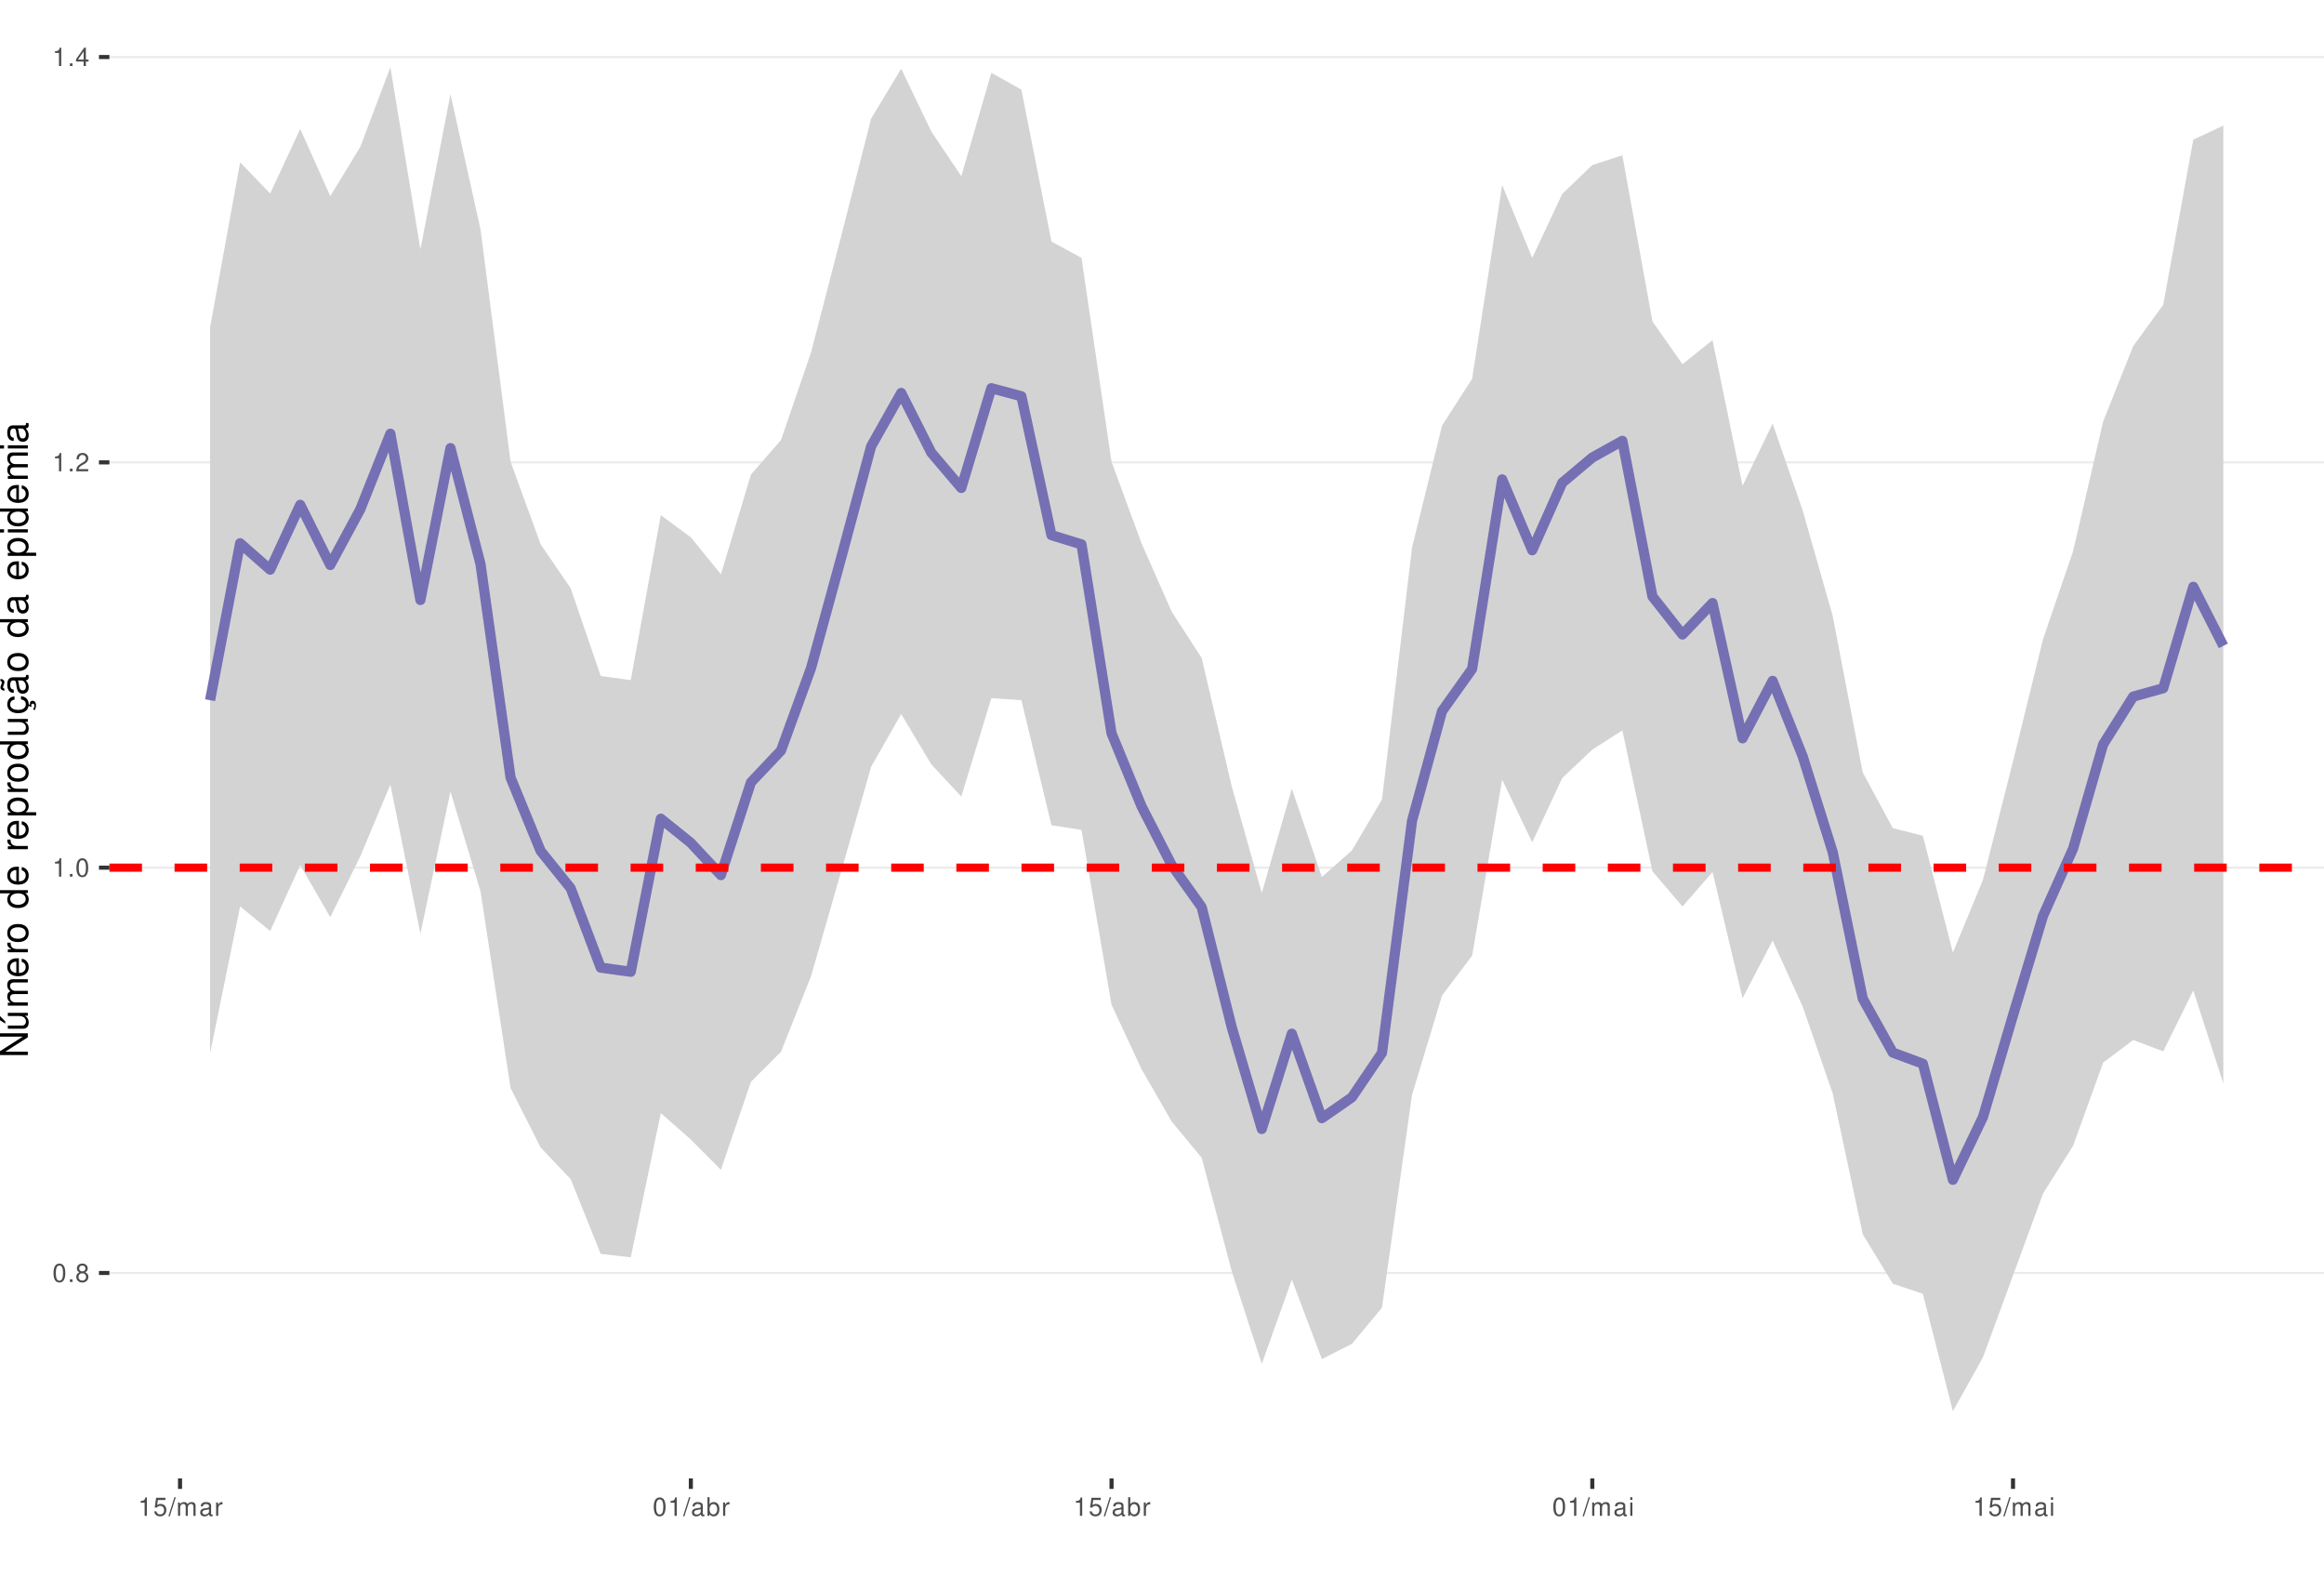
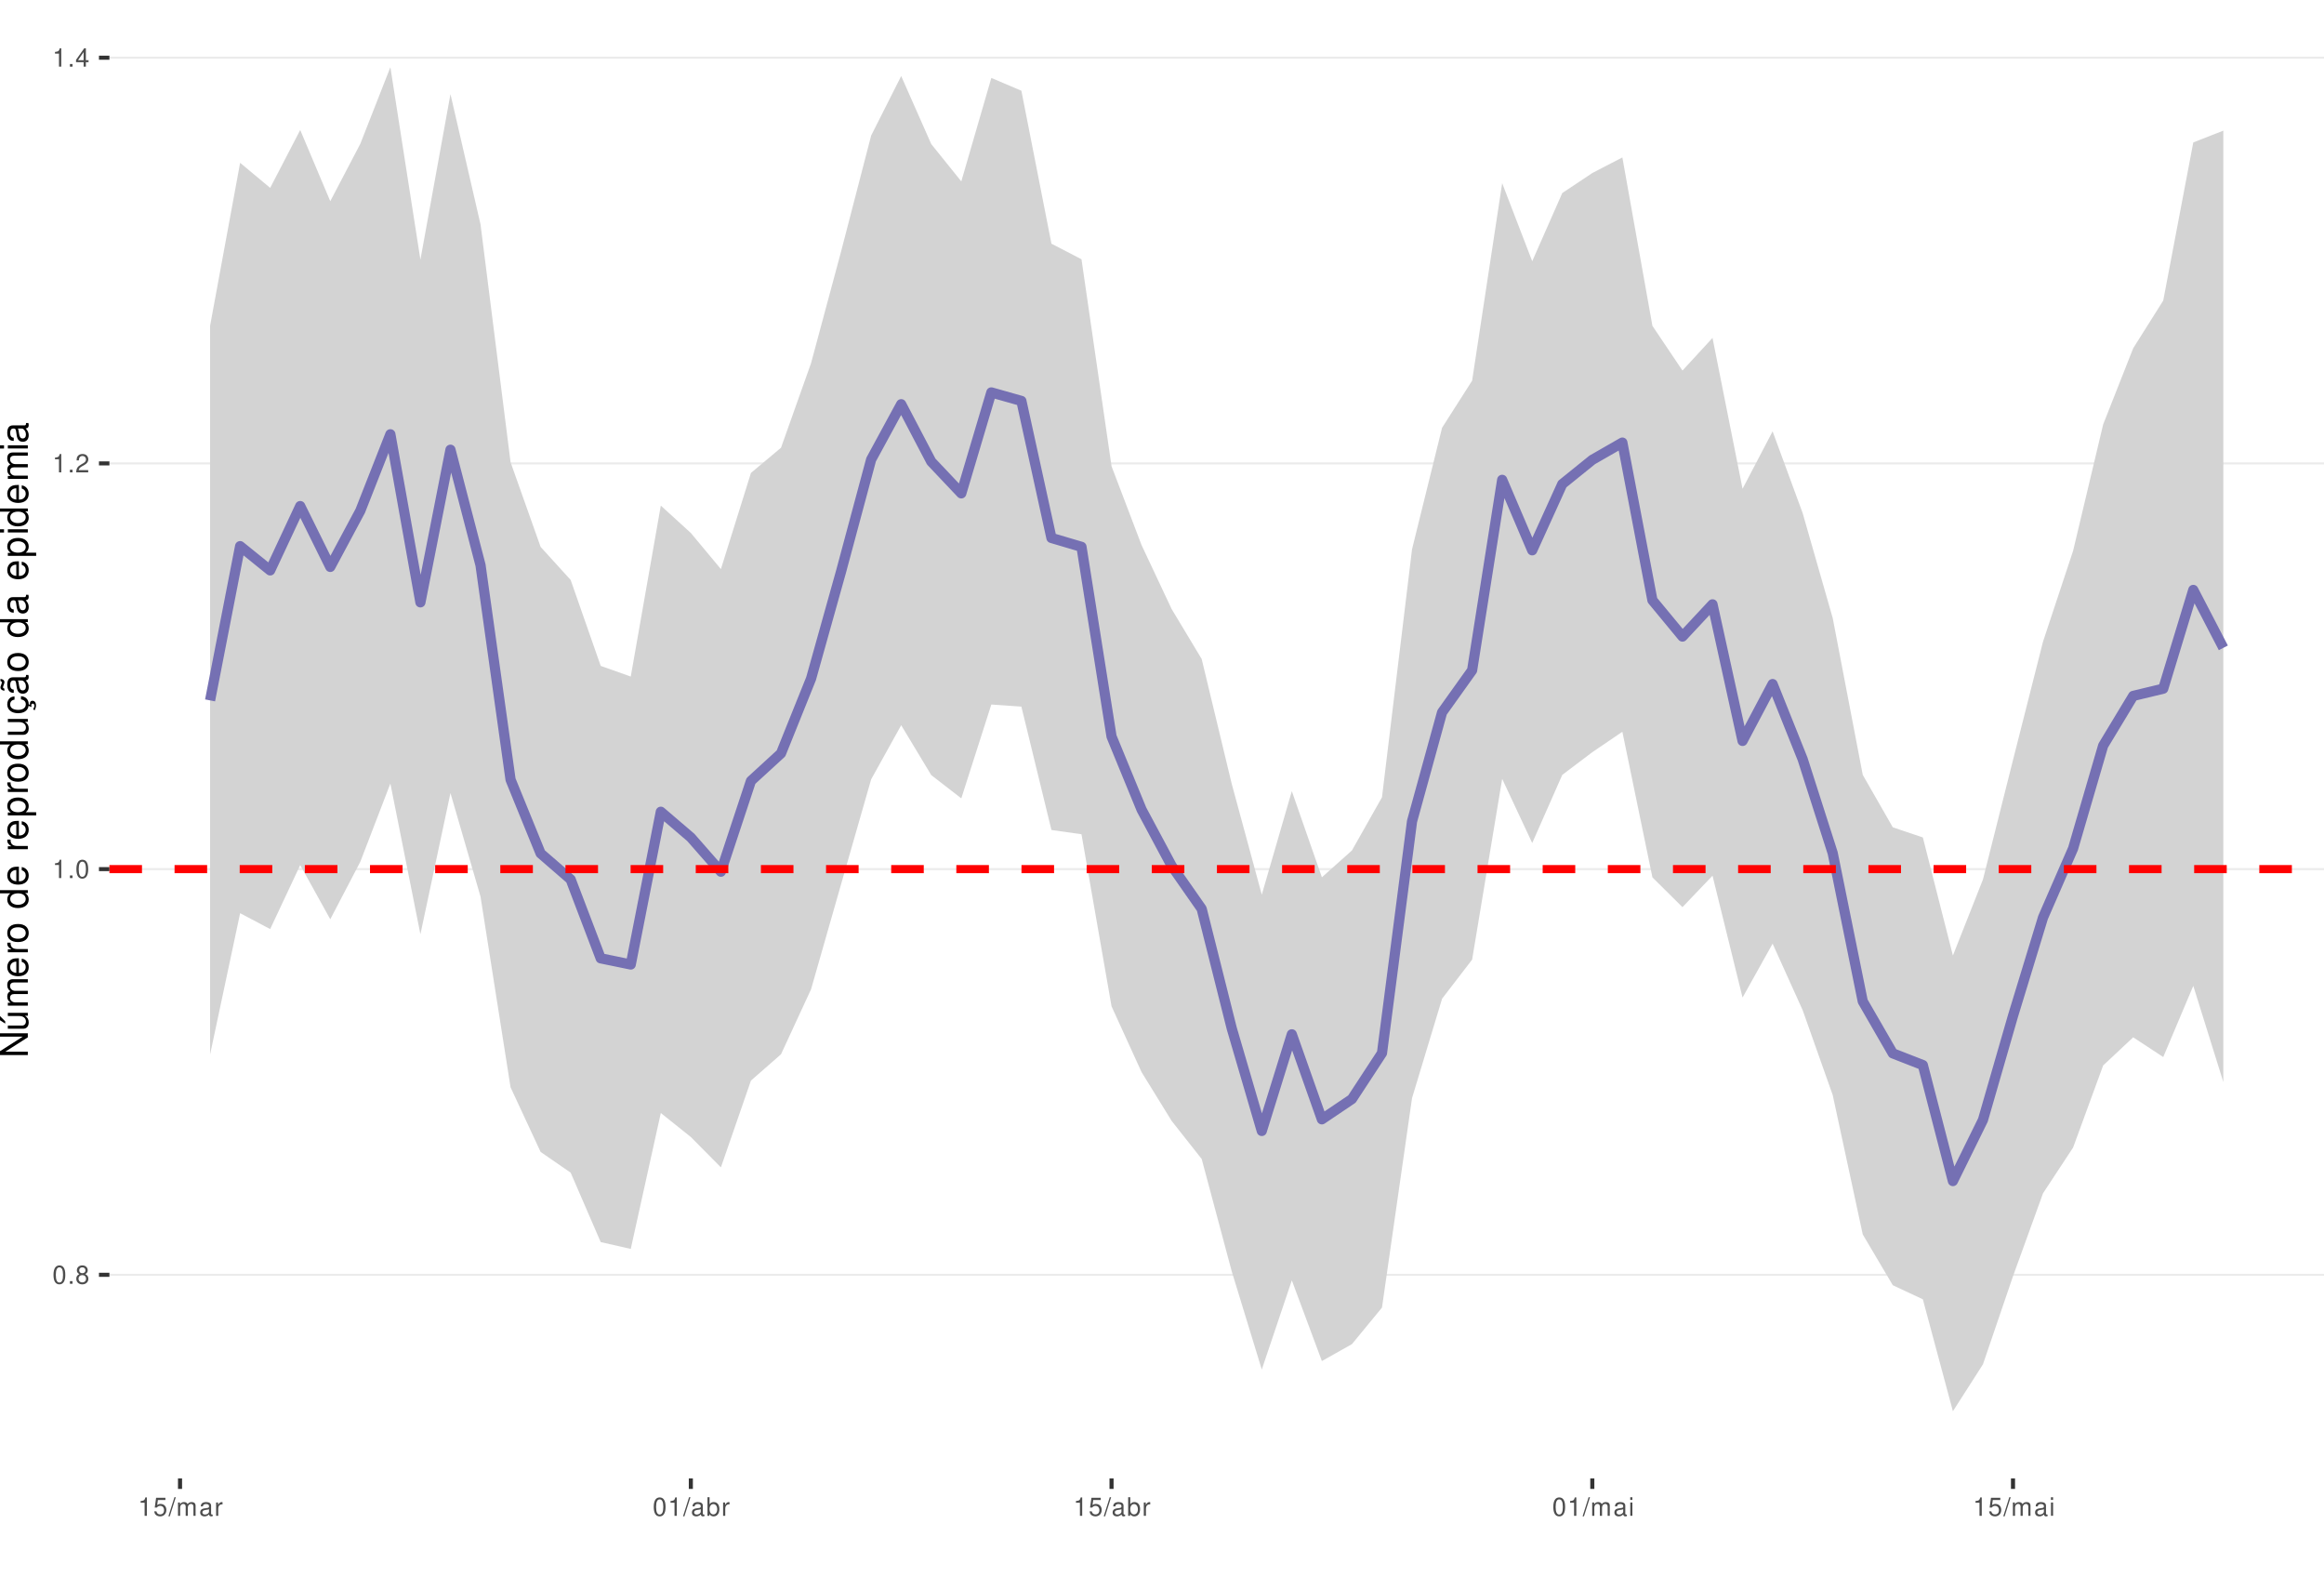
<svg xmlns="http://www.w3.org/2000/svg" xmlns:xlink="http://www.w3.org/1999/xlink" width="609pt" height="413pt" viewBox="0 0 609 413" version="1.1">
  <defs>
    <g>
      <symbol overflow="visible" id="glyph0-0">
        <path style="stroke:none;" d="" />
      </symbol>
      <symbol overflow="visible" id="glyph0-1">
        <path style="stroke:none;" d="M 1.828 -4.812 C 1.391 -4.812 0.984 -4.609 0.75 -4.281 C 0.438 -3.859 0.281 -3.219 0.281 -2.328 C 0.281 -0.703 0.812 0.156 1.828 0.156 C 2.828 0.156 3.375 -0.703 3.375 -2.297 C 3.375 -3.219 3.234 -3.844 2.922 -4.281 C 2.672 -4.625 2.281 -4.812 1.828 -4.812 Z M 1.828 -4.297 C 2.469 -4.297 2.781 -3.641 2.781 -2.344 C 2.781 -0.969 2.469 -0.328 1.812 -0.328 C 1.203 -0.328 0.891 -1 0.891 -2.328 C 0.891 -3.641 1.203 -4.297 1.828 -4.297 Z M 1.828 -4.297 " />
      </symbol>
      <symbol overflow="visible" id="glyph0-2">
        <path style="stroke:none;" d="M 1.266 -0.688 L 0.578 -0.688 L 0.578 0 L 1.266 0 Z M 1.266 -0.688 " />
      </symbol>
      <symbol overflow="visible" id="glyph0-3">
        <path style="stroke:none;" d="M 2.609 -2.531 C 3.094 -2.828 3.25 -3.078 3.25 -3.531 C 3.25 -4.281 2.672 -4.812 1.828 -4.812 C 1 -4.812 0.406 -4.281 0.406 -3.531 C 0.406 -3.078 0.562 -2.844 1.047 -2.531 C 0.516 -2.266 0.25 -1.875 0.25 -1.344 C 0.25 -0.453 0.891 0.156 1.828 0.156 C 2.766 0.156 3.422 -0.453 3.422 -1.344 C 3.422 -1.875 3.141 -2.266 2.609 -2.531 Z M 1.828 -4.297 C 2.328 -4.297 2.656 -4 2.656 -3.516 C 2.656 -3.062 2.328 -2.766 1.828 -2.766 C 1.328 -2.766 1.016 -3.062 1.016 -3.531 C 1.016 -4 1.328 -4.297 1.828 -4.297 Z M 1.828 -2.266 C 2.422 -2.266 2.812 -1.891 2.812 -1.328 C 2.812 -0.75 2.422 -0.359 1.812 -0.359 C 1.25 -0.359 0.844 -0.766 0.844 -1.312 C 0.844 -1.891 1.234 -2.266 1.828 -2.266 Z M 1.828 -2.266 " />
      </symbol>
      <symbol overflow="visible" id="glyph0-4">
        <path style="stroke:none;" d="M 1.719 -3.422 L 1.719 0 L 2.312 0 L 2.312 -4.812 L 1.922 -4.812 C 1.719 -4.078 1.578 -3.969 0.672 -3.859 L 0.672 -3.422 Z M 1.719 -3.422 " />
      </symbol>
      <symbol overflow="visible" id="glyph0-5">
        <path style="stroke:none;" d="M 3.375 -0.578 L 0.891 -0.578 C 0.938 -0.984 1.156 -1.234 1.734 -1.578 L 2.406 -1.953 C 3.062 -2.328 3.406 -2.812 3.406 -3.406 C 3.406 -3.812 3.234 -4.188 2.969 -4.438 C 2.688 -4.688 2.344 -4.812 1.891 -4.812 C 1.297 -4.812 0.844 -4.594 0.578 -4.188 C 0.422 -3.938 0.344 -3.641 0.328 -3.141 L 0.922 -3.141 C 0.938 -3.469 0.984 -3.672 1.062 -3.828 C 1.219 -4.125 1.516 -4.297 1.875 -4.297 C 2.406 -4.297 2.797 -3.906 2.797 -3.391 C 2.797 -3.016 2.578 -2.672 2.156 -2.438 L 1.547 -2.078 C 0.562 -1.516 0.281 -1.062 0.219 0 L 3.375 0 Z M 3.375 -0.578 " />
      </symbol>
      <symbol overflow="visible" id="glyph0-6">
        <path style="stroke:none;" d="M 2.172 -1.172 L 2.172 0 L 2.766 0 L 2.766 -1.172 L 3.469 -1.172 L 3.469 -1.688 L 2.766 -1.688 L 2.766 -4.812 L 2.328 -4.812 L 0.188 -1.781 L 0.188 -1.172 Z M 2.172 -1.688 L 0.703 -1.688 L 2.172 -3.812 Z M 2.172 -1.688 " />
      </symbol>
      <symbol overflow="visible" id="glyph0-7">
        <path style="stroke:none;" d="M 3.172 -4.719 L 0.734 -4.719 L 0.375 -2.156 L 0.922 -2.156 C 1.188 -2.469 1.422 -2.594 1.797 -2.594 C 2.422 -2.594 2.812 -2.156 2.812 -1.453 C 2.812 -0.781 2.422 -0.359 1.781 -0.359 C 1.266 -0.359 0.953 -0.625 0.812 -1.156 L 0.234 -1.156 C 0.312 -0.766 0.375 -0.578 0.516 -0.406 C 0.781 -0.047 1.266 0.156 1.797 0.156 C 2.75 0.156 3.422 -0.547 3.422 -1.531 C 3.422 -2.469 2.797 -3.109 1.891 -3.109 C 1.562 -3.109 1.297 -3.016 1.016 -2.828 L 1.203 -4.141 L 3.172 -4.141 Z M 3.172 -4.719 " />
      </symbol>
      <symbol overflow="visible" id="glyph0-8">
        <path style="stroke:none;" d="M 1.531 -4.859 L -0.047 0.141 L 0.312 0.141 L 1.891 -4.859 Z M 1.531 -4.859 " />
      </symbol>
      <symbol overflow="visible" id="glyph0-9">
        <path style="stroke:none;" d="M 0.469 -3.484 L 0.469 0 L 1.031 0 L 1.031 -2.188 C 1.031 -2.703 1.391 -3.109 1.844 -3.109 C 2.25 -3.109 2.484 -2.844 2.484 -2.406 L 2.484 0 L 3.047 0 L 3.047 -2.188 C 3.047 -2.703 3.422 -3.109 3.875 -3.109 C 4.266 -3.109 4.516 -2.844 4.516 -2.406 L 4.516 0 L 5.078 0 L 5.078 -2.609 C 5.078 -3.234 4.719 -3.594 4.062 -3.594 C 3.594 -3.594 3.312 -3.453 2.984 -3.062 C 2.781 -3.422 2.5 -3.594 2.047 -3.594 C 1.578 -3.594 1.266 -3.422 0.984 -3 L 0.984 -3.484 Z M 0.469 -3.484 " />
      </symbol>
      <symbol overflow="visible" id="glyph0-10">
        <path style="stroke:none;" d="M 3.562 -0.328 C 3.5 -0.312 3.469 -0.312 3.438 -0.312 C 3.25 -0.312 3.141 -0.406 3.141 -0.578 L 3.141 -2.641 C 3.141 -3.25 2.688 -3.594 1.828 -3.594 C 1.312 -3.594 0.906 -3.438 0.672 -3.188 C 0.516 -3 0.453 -2.797 0.438 -2.453 L 0.984 -2.453 C 1.031 -2.875 1.297 -3.078 1.812 -3.078 C 2.312 -3.078 2.594 -2.891 2.594 -2.562 L 2.594 -2.406 C 2.578 -2.172 2.469 -2.078 2.016 -2.031 C 1.219 -1.922 1.109 -1.891 0.891 -1.812 C 0.484 -1.641 0.281 -1.328 0.281 -0.875 C 0.281 -0.25 0.719 0.156 1.422 0.156 C 1.859 0.156 2.219 0 2.609 -0.359 C 2.656 0 2.828 0.156 3.188 0.156 C 3.297 0.156 3.375 0.141 3.562 0.094 Z M 2.594 -1.094 C 2.594 -0.906 2.531 -0.797 2.375 -0.641 C 2.141 -0.438 1.875 -0.328 1.547 -0.328 C 1.109 -0.328 0.859 -0.547 0.859 -0.891 C 0.859 -1.266 1.094 -1.438 1.703 -1.531 C 2.297 -1.609 2.406 -1.641 2.594 -1.719 Z M 2.594 -1.094 " />
      </symbol>
      <symbol overflow="visible" id="glyph0-11">
        <path style="stroke:none;" d="M 0.453 -3.484 L 0.453 0 L 1.016 0 L 1.016 -1.812 C 1.031 -2.656 1.375 -3.016 2.141 -3 L 2.141 -3.562 C 2.047 -3.578 1.984 -3.594 1.922 -3.594 C 1.562 -3.594 1.297 -3.375 0.969 -2.859 L 0.969 -3.484 Z M 0.453 -3.484 " />
      </symbol>
      <symbol overflow="visible" id="glyph0-12">
        <path style="stroke:none;" d="M 0.359 -4.859 L 0.359 0 L 0.859 0 L 0.859 -0.453 C 1.125 -0.047 1.484 0.156 1.969 0.156 C 2.875 0.156 3.484 -0.594 3.484 -1.75 C 3.484 -2.891 2.922 -3.594 1.984 -3.594 C 1.516 -3.594 1.172 -3.406 0.906 -3.016 L 0.906 -4.859 Z M 1.891 -3.062 C 2.5 -3.062 2.906 -2.531 2.906 -1.703 C 2.906 -0.906 2.484 -0.359 1.891 -0.359 C 1.297 -0.359 0.906 -0.906 0.906 -1.719 C 0.906 -2.531 1.297 -3.062 1.891 -3.062 Z M 1.891 -3.062 " />
      </symbol>
      <symbol overflow="visible" id="glyph0-13">
        <path style="stroke:none;" d="M 1 -3.484 L 0.453 -3.484 L 0.453 0 L 1 0 Z M 1 -4.859 L 0.438 -4.859 L 0.438 -4.156 L 1 -4.156 Z M 1 -4.859 " />
      </symbol>
      <symbol overflow="visible" id="glyph1-0">
        <path style="stroke:none;" d="" />
      </symbol>
      <symbol overflow="visible" id="glyph1-1">
        <path style="stroke:none;" d="M -7.297 -6.453 L -7.297 -5.578 L -1.328 -5.578 L -7.297 -1.766 L -7.297 -0.766 L 0 -0.766 L 0 -1.641 L -5.906 -1.641 L 0 -5.406 L 0 -6.453 Z M -7.297 -6.453 " />
      </symbol>
      <symbol overflow="visible" id="glyph1-2">
        <path style="stroke:none;" d="M 0 -4.812 L -5.234 -4.812 L -5.234 -3.984 L -2.266 -3.984 C -1.203 -3.984 -0.5 -3.438 -0.5 -2.562 C -0.5 -1.906 -0.906 -1.484 -1.531 -1.484 L -5.234 -1.484 L -5.234 -0.656 L -1.203 -0.656 C -0.328 -0.656 0.234 -1.297 0.234 -2.312 C 0.234 -3.094 -0.047 -3.578 -0.734 -4.062 L 0 -4.062 Z M -7.406 -2.953 L -5.922 -2 L -5.922 -2.594 L -7.406 -4.094 Z M -7.406 -2.953 " />
      </symbol>
      <symbol overflow="visible" id="glyph1-3">
        <path style="stroke:none;" d="M -5.234 -0.703 L 0 -0.703 L 0 -1.547 L -3.297 -1.547 C -4.047 -1.547 -4.656 -2.094 -4.656 -2.766 C -4.656 -3.391 -4.281 -3.734 -3.609 -3.734 L 0 -3.734 L 0 -4.578 L -3.297 -4.578 C -4.047 -4.578 -4.656 -5.125 -4.656 -5.812 C -4.656 -6.422 -4.266 -6.781 -3.609 -6.781 L 0 -6.781 L 0 -7.625 L -3.938 -7.625 C -4.875 -7.625 -5.391 -7.078 -5.391 -6.094 C -5.391 -5.406 -5.188 -4.984 -4.594 -4.484 C -5.156 -4.188 -5.391 -3.766 -5.391 -3.078 C -5.391 -2.375 -5.125 -1.906 -4.5 -1.469 L -5.234 -1.469 Z M -5.234 -0.703 " />
      </symbol>
      <symbol overflow="visible" id="glyph1-4">
        <path style="stroke:none;" d="M -2.344 -5.125 C -3.141 -5.125 -3.625 -5.062 -4.016 -4.922 C -4.875 -4.578 -5.391 -3.781 -5.391 -2.797 C -5.391 -1.344 -4.281 -0.406 -2.547 -0.406 C -0.812 -0.406 0.234 -1.297 0.234 -2.781 C 0.234 -3.984 -0.453 -4.812 -1.594 -5.016 L -1.594 -4.188 C -0.906 -3.953 -0.547 -3.484 -0.547 -2.812 C -0.547 -2.281 -0.781 -1.828 -1.219 -1.547 C -1.516 -1.344 -1.812 -1.281 -2.344 -1.266 Z M -3.016 -1.297 C -3.984 -1.359 -4.625 -1.953 -4.625 -2.797 C -4.625 -3.641 -3.953 -4.234 -3.016 -4.234 Z M -3.016 -1.297 " />
      </symbol>
      <symbol overflow="visible" id="glyph1-5">
        <path style="stroke:none;" d="M -5.234 -0.688 L 0 -0.688 L 0 -1.531 L -2.719 -1.531 C -3.984 -1.547 -4.547 -2.062 -4.516 -3.203 L -5.359 -3.203 C -5.375 -3.062 -5.391 -2.984 -5.391 -2.891 C -5.391 -2.344 -5.062 -1.938 -4.297 -1.453 L -5.234 -1.453 Z M -5.234 -0.688 " />
      </symbol>
      <symbol overflow="visible" id="glyph1-6">
        <path style="stroke:none;" d="M -5.391 -2.719 C -5.391 -1.234 -4.344 -0.359 -2.578 -0.359 C -0.812 -0.359 0.234 -1.234 0.234 -2.734 C 0.234 -4.203 -0.812 -5.094 -2.547 -5.094 C -4.359 -5.094 -5.391 -4.234 -5.391 -2.719 Z M -4.625 -2.734 C -4.625 -3.672 -3.844 -4.234 -2.547 -4.234 C -1.312 -4.234 -0.547 -3.656 -0.547 -2.734 C -0.547 -1.797 -1.312 -1.234 -2.578 -1.234 C -3.844 -1.234 -4.625 -1.797 -4.625 -2.734 Z M -4.625 -2.734 " />
      </symbol>
      <symbol overflow="visible" id="glyph1-7">
        <path style="stroke:none;" d="" />
      </symbol>
      <symbol overflow="visible" id="glyph1-8">
        <path style="stroke:none;" d="M -7.297 -4.953 L -7.297 -4.125 L -4.578 -4.125 C -5.109 -3.766 -5.391 -3.203 -5.391 -2.516 C -5.391 -1.156 -4.297 -0.266 -2.625 -0.266 C -0.859 -0.266 0.234 -1.125 0.234 -2.547 C 0.234 -3.266 -0.047 -3.766 -0.688 -4.203 L 0 -4.203 L 0 -4.953 Z M -4.609 -2.656 C -4.609 -3.547 -3.812 -4.125 -2.562 -4.125 C -1.344 -4.125 -0.547 -3.547 -0.547 -2.656 C -0.547 -1.734 -1.359 -1.125 -2.578 -1.125 C -3.797 -1.125 -4.609 -1.734 -4.609 -2.656 Z M -4.609 -2.656 " />
      </symbol>
      <symbol overflow="visible" id="glyph1-9">
        <path style="stroke:none;" d="M 2.188 -0.547 L 2.188 -1.375 L -0.547 -1.375 C -0.016 -1.812 0.234 -2.312 0.234 -2.984 C 0.234 -4.344 -0.859 -5.234 -2.531 -5.234 C -4.297 -5.234 -5.391 -4.375 -5.391 -2.984 C -5.391 -2.266 -5.062 -1.703 -4.453 -1.312 L -5.234 -1.312 L -5.234 -0.547 Z M -4.609 -2.844 C -4.609 -3.766 -3.797 -4.359 -2.547 -4.359 C -1.359 -4.359 -0.547 -3.75 -0.547 -2.844 C -0.547 -1.953 -1.344 -1.375 -2.578 -1.375 C -3.812 -1.375 -4.609 -1.953 -4.609 -2.844 Z M -4.609 -2.844 " />
      </symbol>
      <symbol overflow="visible" id="glyph1-10">
        <path style="stroke:none;" d="M 0 -4.812 L -5.234 -4.812 L -5.234 -3.984 L -2.266 -3.984 C -1.203 -3.984 -0.5 -3.438 -0.5 -2.562 C -0.5 -1.906 -0.906 -1.484 -1.531 -1.484 L -5.234 -1.484 L -5.234 -0.656 L -1.203 -0.656 C -0.328 -0.656 0.234 -1.297 0.234 -2.312 C 0.234 -3.094 -0.047 -3.578 -0.734 -4.062 L 0 -4.062 Z M 0 -4.812 " />
      </symbol>
      <symbol overflow="visible" id="glyph1-11">
        <path style="stroke:none;" d="M 0.234 -2.641 C 0.234 -3.875 -0.547 -4.703 -1.797 -4.766 L -1.797 -3.938 C -0.953 -3.797 -0.531 -3.359 -0.531 -2.656 C -0.531 -1.734 -1.281 -1.188 -2.516 -1.188 C -3.844 -1.188 -4.625 -1.719 -4.625 -2.625 C -4.625 -3.328 -4.203 -3.766 -3.484 -3.875 L -3.484 -4.703 C -3.984 -4.672 -4.312 -4.562 -4.609 -4.359 C -5.094 -4 -5.391 -3.375 -5.391 -2.641 C -5.391 -1.219 -4.266 -0.312 -2.531 -0.312 C -1.469 -0.312 -0.625 -0.672 -0.156 -1.312 C 0.047 -1.594 0.125 -1.812 0.203 -2.25 L 0.922 -1.938 L 0.984 -2.062 C 0.938 -2.188 0.906 -2.25 0.906 -2.375 C 0.906 -2.656 1.047 -2.828 1.281 -2.828 C 1.547 -2.828 1.734 -2.594 1.734 -2.297 C 1.734 -2.031 1.672 -1.844 1.438 -1.406 L 1.406 -1.312 L 1.812 -1.094 C 2.078 -1.75 2.141 -1.953 2.141 -2.344 C 2.141 -3.109 1.781 -3.578 1.203 -3.578 C 0.781 -3.578 0.547 -3.297 0.547 -2.797 C 0.547 -2.703 0.547 -2.641 0.562 -2.516 Z M 0.234 -2.641 " />
      </symbol>
      <symbol overflow="visible" id="glyph1-12">
        <path style="stroke:none;" d="M -0.484 -5.344 C -0.469 -5.266 -0.469 -5.219 -0.469 -5.172 C -0.469 -4.875 -0.625 -4.719 -0.875 -4.719 L -3.953 -4.719 C -4.891 -4.719 -5.391 -4.047 -5.391 -2.75 C -5.391 -1.984 -5.172 -1.375 -4.781 -1.016 C -4.516 -0.766 -4.203 -0.672 -3.688 -0.656 L -3.688 -1.484 C -4.328 -1.562 -4.625 -1.938 -4.625 -2.719 C -4.625 -3.484 -4.344 -3.891 -3.844 -3.891 L -3.625 -3.891 C -3.266 -3.875 -3.125 -3.703 -3.047 -3.016 C -2.891 -1.844 -2.844 -1.656 -2.719 -1.344 C -2.453 -0.734 -2 -0.422 -1.312 -0.422 C -0.375 -0.422 0.234 -1.078 0.234 -2.141 C 0.234 -2.797 0 -3.328 -0.547 -3.922 C 0 -3.984 0.234 -4.234 0.234 -4.781 C 0.234 -4.953 0.203 -5.062 0.141 -5.344 Z M -1.656 -3.891 C -1.375 -3.891 -1.203 -3.812 -0.969 -3.562 C -0.656 -3.219 -0.5 -2.812 -0.5 -2.312 C -0.5 -1.672 -0.812 -1.297 -1.344 -1.297 C -1.891 -1.297 -2.172 -1.656 -2.297 -2.547 C -2.422 -3.438 -2.453 -3.609 -2.594 -3.891 Z M -7.172 -3.75 C -6.922 -3.672 -6.812 -3.547 -6.812 -3.375 C -6.812 -3.25 -6.875 -2.984 -6.984 -2.734 C -7.156 -2.312 -7.172 -2.25 -7.172 -2.047 C -7.172 -1.594 -6.797 -1.297 -6.141 -1.188 L -6.141 -1.766 C -6.375 -1.812 -6.5 -1.938 -6.5 -2.094 C -6.5 -2.203 -6.469 -2.344 -6.375 -2.578 C -6.156 -3.156 -6.125 -3.234 -6.125 -3.438 C -6.125 -3.922 -6.484 -4.219 -7.172 -4.312 Z M -7.172 -3.75 " />
      </symbol>
      <symbol overflow="visible" id="glyph1-13">
        <path style="stroke:none;" d="M -0.484 -5.344 C -0.469 -5.266 -0.469 -5.219 -0.469 -5.172 C -0.469 -4.875 -0.625 -4.719 -0.875 -4.719 L -3.953 -4.719 C -4.891 -4.719 -5.391 -4.047 -5.391 -2.75 C -5.391 -1.984 -5.172 -1.375 -4.781 -1.016 C -4.516 -0.766 -4.203 -0.672 -3.688 -0.656 L -3.688 -1.484 C -4.328 -1.562 -4.625 -1.938 -4.625 -2.719 C -4.625 -3.484 -4.344 -3.891 -3.844 -3.891 L -3.625 -3.891 C -3.266 -3.875 -3.125 -3.703 -3.047 -3.016 C -2.891 -1.844 -2.844 -1.656 -2.719 -1.344 C -2.453 -0.734 -2 -0.422 -1.312 -0.422 C -0.375 -0.422 0.234 -1.078 0.234 -2.141 C 0.234 -2.797 0 -3.328 -0.547 -3.922 C 0 -3.984 0.234 -4.234 0.234 -4.781 C 0.234 -4.953 0.203 -5.062 0.141 -5.344 Z M -1.656 -3.891 C -1.375 -3.891 -1.203 -3.812 -0.969 -3.562 C -0.656 -3.219 -0.5 -2.812 -0.5 -2.312 C -0.5 -1.672 -0.812 -1.297 -1.344 -1.297 C -1.891 -1.297 -2.172 -1.656 -2.297 -2.547 C -2.422 -3.438 -2.453 -3.609 -2.594 -3.891 Z M -1.656 -3.891 " />
      </symbol>
      <symbol overflow="visible" id="glyph1-14">
        <path style="stroke:none;" d="M -5.234 -1.5 L -5.234 -0.672 L 0 -0.672 L 0 -1.5 Z M -7.297 -1.5 L -7.297 -0.656 L -6.234 -0.656 L -6.234 -1.5 Z M -7.297 -1.5 " />
      </symbol>
    </g>
    <clipPath id="clip1">
      <path d="M 28.672 0 L 609 0 L 609 387.328 L 28.672 387.328 Z M 28.672 0 " />
    </clipPath>
    <clipPath id="clip2">
-       <path d="M 28.672 333 L 609 333 L 609 334 L 28.672 334 Z M 28.672 333 " />
+       <path d="M 28.672 333 L 609 333 L 609 335 L 28.672 335 Z M 28.672 333 " />
    </clipPath>
    <clipPath id="clip3">
      <path d="M 28.672 227 L 609 227 L 609 228 L 28.672 228 Z M 28.672 227 " />
    </clipPath>
    <clipPath id="clip4">
-       <path d="M 28.672 120 L 609 120 L 609 122 L 28.672 122 Z M 28.672 120 " />
+       <path d="M 28.672 121 L 609 121 L 609 122 L 28.672 122 Z M 28.672 121 " />
    </clipPath>
    <clipPath id="clip5">
      <path d="M 28.672 14 L 609 14 L 609 16 L 28.672 16 Z M 28.672 14 " />
    </clipPath>
    <clipPath id="clip6">
      <path d="M 28.672 226 L 609 226 L 609 229 L 28.672 229 Z M 28.672 226 " />
    </clipPath>
  </defs>
  <g id="surface31">
    <rect x="0" y="0" width="609" height="413" style="fill:rgb(100%,100%,100%);fill-opacity:1;stroke:none;" />
    <rect x="0" y="0" width="609" height="413" style="fill:rgb(100%,100%,100%);fill-opacity:1;stroke:none;" />
    <path style="fill:none;stroke-width:1.067;stroke-linecap:round;stroke-linejoin:round;stroke:rgb(100%,100%,100%);stroke-opacity:1;stroke-miterlimit:10;" d="M 0 413 L 609 413 L 609 0 L 0 0 Z M 0 413 " />
    <g clip-path="url(#clip1)" clip-rule="nonzero">
      <path style=" stroke:none;fill-rule:nonzero;fill:rgb(100%,100%,100%);fill-opacity:1;" d="M 28.672 387.328 L 609 387.328 L 609 0 L 28.672 0 Z M 28.672 387.328 " />
    </g>
    <g clip-path="url(#clip2)" clip-rule="nonzero">
-       <path style="fill:none;stroke-width:0.533;stroke-linecap:butt;stroke-linejoin:round;stroke:rgb(92.157%,92.157%,92.157%);stroke-opacity:1;stroke-miterlimit:10;" d="M 28.672 333.496 L 609 333.496 " />
+       <path style="fill:none;stroke-width:0.533;stroke-linecap:butt;stroke-linejoin:round;stroke:rgb(92.157%,92.157%,92.157%);stroke-opacity:1;stroke-miterlimit:10;" d="M 28.672 333.977 L 609 333.977 " />
    </g>
    <g clip-path="url(#clip3)" clip-rule="nonzero">
-       <path style="fill:none;stroke-width:0.533;stroke-linecap:butt;stroke-linejoin:round;stroke:rgb(92.157%,92.157%,92.157%);stroke-opacity:1;stroke-miterlimit:10;" d="M 28.672 227.312 L 609 227.312 " />
+       <path style="fill:none;stroke-width:0.533;stroke-linecap:butt;stroke-linejoin:round;stroke:rgb(92.157%,92.157%,92.157%);stroke-opacity:1;stroke-miterlimit:10;" d="M 28.672 227.691 L 609 227.691 " />
    </g>
    <g clip-path="url(#clip4)" clip-rule="nonzero">
-       <path style="fill:none;stroke-width:0.533;stroke-linecap:butt;stroke-linejoin:round;stroke:rgb(92.157%,92.157%,92.157%);stroke-opacity:1;stroke-miterlimit:10;" d="M 28.672 121.129 L 609 121.129 " />
+       <path style="fill:none;stroke-width:0.533;stroke-linecap:butt;stroke-linejoin:round;stroke:rgb(92.157%,92.157%,92.157%);stroke-opacity:1;stroke-miterlimit:10;" d="M 28.672 121.402 L 609 121.402 " />
    </g>
    <g clip-path="url(#clip5)" clip-rule="nonzero">
-       <path style="fill:none;stroke-width:0.533;stroke-linecap:butt;stroke-linejoin:round;stroke:rgb(92.157%,92.157%,92.157%);stroke-opacity:1;stroke-miterlimit:10;" d="M 28.672 14.945 L 609 14.945 " />
-     </g>
-     <path style=" stroke:none;fill-rule:nonzero;fill:rgb(82.745%,82.745%,82.745%);fill-opacity:1;" d="M 55.051 85.781 L 62.926 42.539 L 70.797 50.695 L 78.672 33.773 L 86.547 51.395 L 94.422 38.461 L 102.297 17.605 L 110.168 65.309 L 118.043 24.656 L 125.918 60.09 L 133.793 120.961 L 141.668 142.586 L 149.539 154.105 L 157.414 177.102 L 165.289 178.18 L 173.164 134.961 L 181.035 140.773 L 188.91 150.453 L 196.785 124.328 L 204.66 115.285 L 212.535 92.312 L 220.406 61.945 L 228.281 31.074 L 236.156 17.992 L 244.031 34.422 L 251.906 46.156 L 259.777 19.074 L 267.652 23.484 L 275.527 63.273 L 283.402 67.562 L 291.277 120.984 L 299.148 142.355 L 307.023 160.223 L 314.898 172.387 L 322.773 206.012 L 330.648 233.945 L 338.52 206.598 L 346.395 229.762 L 354.27 222.801 L 362.145 209.434 L 370.02 143.457 L 377.891 111.496 L 385.766 99.223 L 393.641 48.496 L 401.516 67.562 L 409.391 50.785 L 417.262 43.238 L 425.137 40.688 L 433.012 84.191 L 440.887 95.418 L 448.762 89.113 L 456.633 127.273 L 464.508 110.98 L 472.383 133.707 L 480.258 161.375 L 488.133 202.379 L 496.004 216.949 L 503.879 218.961 L 511.754 249.566 L 519.629 230.516 L 527.504 199.469 L 535.375 167.449 L 543.25 144.414 L 551.125 110.422 L 559 90.664 L 566.871 79.852 L 574.746 36.59 L 582.621 32.902 L 582.621 283.863 L 574.746 259.488 L 566.871 275.43 L 559 272.465 L 551.125 278.391 L 543.25 300.191 L 535.375 312.684 L 527.504 334.148 L 519.629 355.594 L 511.754 369.723 L 503.879 338.957 L 496.004 336.312 L 488.133 323.355 L 480.258 286.473 L 472.383 263.695 L 464.508 246.398 L 456.633 261.516 L 448.762 228.445 L 440.887 237.496 L 433.012 228.266 L 425.137 191.352 L 417.262 196.383 L 409.391 203.828 L 401.516 220.664 L 393.641 204.254 L 385.766 250.375 L 377.891 260.793 L 370.02 286.816 L 362.145 342.582 L 354.27 352.062 L 346.395 356.051 L 338.52 335.238 L 330.648 357.316 L 322.773 333.039 L 314.898 303.32 L 307.023 293.793 L 299.148 280.125 L 291.277 263.223 L 283.402 217.418 L 275.527 216.195 L 267.652 183.426 L 259.777 182.918 L 251.906 208.684 L 244.031 200.238 L 236.156 187.051 L 228.281 200.891 L 220.406 228.363 L 212.535 255.73 L 204.66 275.535 L 196.785 283.41 L 188.91 306.473 L 181.035 298.543 L 173.164 291.621 L 165.289 329.395 L 157.414 328.496 L 149.539 308.91 L 141.668 300.625 L 133.793 285.047 L 125.918 233.52 L 118.043 207.375 L 110.168 244.594 L 102.297 205.535 L 94.422 224.324 L 86.547 240.297 L 78.672 226.641 L 70.797 243.918 L 62.926 237.457 L 55.051 275.938 Z M 55.051 85.781 " />
-     <path style="fill:none;stroke-width:2.667;stroke-linecap:butt;stroke-linejoin:round;stroke:rgb(45.882%,43.922%,70.196%);stroke-opacity:1;stroke-miterlimit:10;" d="M 55.051 183.441 L 62.926 142.324 L 70.797 149.242 L 78.672 132.25 L 86.547 148.016 L 94.422 133.406 L 102.297 113.625 L 110.168 157.191 L 118.043 117.391 L 125.918 147.801 L 133.793 203.707 L 141.668 222.926 L 149.539 232.703 L 157.414 253.496 L 165.289 254.59 L 173.164 214.48 L 181.035 220.828 L 188.91 229.27 L 196.785 204.969 L 204.66 196.633 L 212.535 175.012 L 220.406 146.219 L 228.281 116.926 L 236.156 102.949 L 244.031 118.566 L 251.906 127.84 L 259.777 101.699 L 267.652 103.809 L 275.527 140.188 L 283.402 142.617 L 291.277 192.117 L 299.148 211.266 L 307.023 226.602 L 314.898 237.66 L 322.773 269.109 L 330.648 295.773 L 338.52 270.801 L 346.395 292.941 L 354.27 287.48 L 362.145 275.84 L 370.02 215.051 L 377.891 186.297 L 385.766 175.246 L 393.641 125.598 L 401.516 144.16 L 409.391 126.473 L 417.262 119.867 L 425.137 115.492 L 433.012 156.25 L 440.887 166.227 L 448.762 157.98 L 456.633 193.426 L 464.508 178.379 L 472.383 198.129 L 480.258 223.238 L 488.133 261.625 L 496.004 275.754 L 503.879 278.672 L 511.754 309.086 L 519.629 292.656 L 527.504 266.004 L 535.375 239.945 L 543.25 222.32 L 551.125 195.02 L 559 182.5 L 566.871 180.301 L 574.746 153.727 L 582.621 169.207 " />
+       <path style="fill:none;stroke-width:0.533;stroke-linecap:butt;stroke-linejoin:round;stroke:rgb(92.157%,92.157%,92.157%);stroke-opacity:1;stroke-miterlimit:10;" d="M 28.672 15.117 L 609 15.117 " />
+     </g>
+     <path style=" stroke:none;fill-rule:nonzero;fill:rgb(82.745%,82.745%,82.745%);fill-opacity:1;" d="M 55.051 85.375 L 62.926 42.656 L 70.797 49.223 L 78.672 34.055 L 86.547 52.715 L 94.422 37.672 L 102.297 17.605 L 110.168 68.039 L 118.043 24.66 L 125.918 58.773 L 133.793 121.086 L 141.668 143.277 L 149.539 151.938 L 157.414 174.449 L 165.289 177.246 L 173.164 132.461 L 181.035 139.633 L 188.91 149.094 L 196.785 123.898 L 204.66 117.301 L 212.535 95.141 L 220.406 65.883 L 228.281 35.52 L 236.156 19.922 L 244.031 37.738 L 251.906 47.527 L 259.777 20.418 L 267.652 23.77 L 275.527 63.84 L 283.402 67.922 L 291.277 122.141 L 299.148 142.816 L 307.023 159.551 L 314.898 172.645 L 322.773 205.355 L 330.648 234.391 L 338.52 207.262 L 346.395 229.836 L 354.27 222.805 L 362.145 208.875 L 370.02 143.902 L 377.891 112.066 L 385.766 99.727 L 393.641 47.992 L 401.516 68.441 L 409.391 50.574 L 417.262 45.328 L 425.137 41.246 L 433.012 85.363 L 440.887 97.078 L 448.762 88.527 L 456.633 128.055 L 464.508 113.008 L 472.383 134.422 L 480.258 161.91 L 488.133 203.004 L 496.004 216.742 L 503.879 219.395 L 511.754 250.332 L 519.629 230.414 L 527.504 199.105 L 535.375 168.078 L 543.25 144.316 L 551.125 111.203 L 559 91.23 L 566.871 78.75 L 574.746 37.312 L 582.621 34.227 L 582.621 283.477 L 574.746 258.273 L 566.871 276.926 L 559 271.758 L 551.125 279.133 L 543.25 300.641 L 535.375 312.609 L 527.504 334.34 L 519.629 357.43 L 511.754 369.723 L 503.879 340.395 L 496.004 336.703 L 488.133 323.402 L 480.258 286.883 L 472.383 264.645 L 464.508 247.219 L 456.633 261.348 L 448.762 229.418 L 440.887 237.656 L 433.012 229.852 L 425.137 191.707 L 417.262 197.059 L 409.391 203.004 L 401.516 220.859 L 393.641 204.043 L 385.766 251.402 L 377.891 261.648 L 370.02 287.691 L 362.145 342.57 L 354.27 352.141 L 346.395 356.566 L 338.52 335.426 L 330.648 358.797 L 322.773 333.07 L 314.898 303.625 L 307.023 293.648 L 299.148 280.879 L 291.277 263.633 L 283.402 218.555 L 275.527 217.441 L 267.652 185.129 L 259.777 184.57 L 251.906 209.156 L 244.031 203.059 L 236.156 189.992 L 228.281 204.176 L 220.406 231.652 L 212.535 259.172 L 204.66 276.203 L 196.785 283.094 L 188.91 305.828 L 181.035 297.879 L 173.164 291.586 L 165.289 327.195 L 157.414 325.406 L 149.539 307.215 L 141.668 301.785 L 133.793 284.863 L 125.918 234.895 L 118.043 207.762 L 110.168 244.754 L 102.297 205.27 L 94.422 225.762 L 86.547 240.832 L 78.672 226.629 L 70.797 243.402 L 62.926 239.238 L 55.051 276.273 Z M 55.051 85.375 " />
+     <path style="fill:none;stroke-width:2.667;stroke-linecap:butt;stroke-linejoin:round;stroke:rgb(45.882%,43.922%,70.196%);stroke-opacity:1;stroke-miterlimit:10;" d="M 55.051 183.488 L 62.926 143.078 L 70.797 149.434 L 78.672 132.582 L 86.547 148.52 L 94.422 133.805 L 102.297 113.773 L 110.168 157.805 L 118.043 117.82 L 125.918 148.059 L 133.793 204.254 L 141.668 223.574 L 149.539 230.391 L 157.414 251.066 L 165.289 252.684 L 173.164 212.664 L 181.035 219.398 L 188.91 228.375 L 196.785 204.594 L 204.66 197.375 L 212.535 177.797 L 220.406 149.703 L 228.281 120.391 L 236.156 105.898 L 244.031 120.93 L 251.906 129.254 L 259.777 102.805 L 267.652 105.035 L 275.527 140.934 L 283.402 143.262 L 291.277 192.945 L 299.148 212.102 L 307.023 226.824 L 314.898 238.098 L 322.773 269.406 L 330.648 296.293 L 338.52 270.969 L 346.395 293.242 L 354.27 287.93 L 362.145 275.898 L 370.02 215.184 L 377.891 186.629 L 385.766 175.605 L 393.641 125.707 L 401.516 144.172 L 409.391 126.824 L 417.262 120.469 L 425.137 115.949 L 433.012 157.246 L 440.887 166.77 L 448.762 158.328 L 456.633 194.109 L 464.508 179.211 L 472.383 198.891 L 480.258 223.504 L 488.133 262.328 L 496.004 275.961 L 503.879 279.031 L 511.754 309.418 L 519.629 293.41 L 527.504 266.137 L 535.375 240.363 L 543.25 222.289 L 551.125 195.348 L 559 182.316 L 566.871 180.422 L 574.746 154.547 L 582.621 169.723 " />
    <g clip-path="url(#clip6)" clip-rule="nonzero">
-       <path style="fill:none;stroke-width:2.134;stroke-linecap:butt;stroke-linejoin:round;stroke:rgb(100%,0%,0%);stroke-opacity:1;stroke-dasharray:8.536,8.536;stroke-miterlimit:10;" d="M 28.672 227.312 L 609 227.312 " />
-     </g>
-     <g style="fill:rgb(30.196%,30.196%,30.196%);fill-opacity:1;">
-       <use xlink:href="#glyph0-1" x="13.738" y="335.844" />
-       <use xlink:href="#glyph0-2" x="17.738" y="335.844" />
-       <use xlink:href="#glyph0-3" x="19.738" y="335.844" />
-     </g>
-     <g style="fill:rgb(30.196%,30.196%,30.196%);fill-opacity:1;">
-       <use xlink:href="#glyph0-4" x="13.738" y="229.66" />
-       <use xlink:href="#glyph0-2" x="17.738" y="229.66" />
-       <use xlink:href="#glyph0-1" x="19.738" y="229.66" />
-     </g>
-     <g style="fill:rgb(30.196%,30.196%,30.196%);fill-opacity:1;">
-       <use xlink:href="#glyph0-4" x="13.738" y="123.477" />
-       <use xlink:href="#glyph0-2" x="17.738" y="123.477" />
-       <use xlink:href="#glyph0-5" x="19.738" y="123.477" />
-     </g>
-     <g style="fill:rgb(30.196%,30.196%,30.196%);fill-opacity:1;">
-       <use xlink:href="#glyph0-4" x="13.738" y="17.293" />
-       <use xlink:href="#glyph0-2" x="17.738" y="17.293" />
-       <use xlink:href="#glyph0-6" x="19.738" y="17.293" />
-     </g>
-     <path style="fill:none;stroke-width:1.067;stroke-linecap:butt;stroke-linejoin:round;stroke:rgb(20%,20%,20%);stroke-opacity:1;stroke-miterlimit:10;" d="M 25.93 333.496 L 28.672 333.496 " />
-     <path style="fill:none;stroke-width:1.067;stroke-linecap:butt;stroke-linejoin:round;stroke:rgb(20%,20%,20%);stroke-opacity:1;stroke-miterlimit:10;" d="M 25.93 227.312 L 28.672 227.312 " />
-     <path style="fill:none;stroke-width:1.067;stroke-linecap:butt;stroke-linejoin:round;stroke:rgb(20%,20%,20%);stroke-opacity:1;stroke-miterlimit:10;" d="M 25.93 121.129 L 28.672 121.129 " />
-     <path style="fill:none;stroke-width:1.067;stroke-linecap:butt;stroke-linejoin:round;stroke:rgb(20%,20%,20%);stroke-opacity:1;stroke-miterlimit:10;" d="M 25.93 14.945 L 28.672 14.945 " />
+       <path style="fill:none;stroke-width:2.134;stroke-linecap:butt;stroke-linejoin:round;stroke:rgb(100%,0%,0%);stroke-opacity:1;stroke-dasharray:8.536,8.536;stroke-miterlimit:10;" d="M 28.672 227.691 L 609 227.691 " />
+     </g>
+     <g style="fill:rgb(30.196%,30.196%,30.196%);fill-opacity:1;">
+       <use xlink:href="#glyph0-1" x="13.738" y="336.324" />
+       <use xlink:href="#glyph0-2" x="17.738" y="336.324" />
+       <use xlink:href="#glyph0-3" x="19.738" y="336.324" />
+     </g>
+     <g style="fill:rgb(30.196%,30.196%,30.196%);fill-opacity:1;">
+       <use xlink:href="#glyph0-4" x="13.738" y="230.039" />
+       <use xlink:href="#glyph0-2" x="17.738" y="230.039" />
+       <use xlink:href="#glyph0-1" x="19.738" y="230.039" />
+     </g>
+     <g style="fill:rgb(30.196%,30.196%,30.196%);fill-opacity:1;">
+       <use xlink:href="#glyph0-4" x="13.738" y="123.75" />
+       <use xlink:href="#glyph0-2" x="17.738" y="123.75" />
+       <use xlink:href="#glyph0-5" x="19.738" y="123.75" />
+     </g>
+     <g style="fill:rgb(30.196%,30.196%,30.196%);fill-opacity:1;">
+       <use xlink:href="#glyph0-4" x="13.738" y="17.465" />
+       <use xlink:href="#glyph0-2" x="17.738" y="17.465" />
+       <use xlink:href="#glyph0-6" x="19.738" y="17.465" />
+     </g>
+     <path style="fill:none;stroke-width:1.067;stroke-linecap:butt;stroke-linejoin:round;stroke:rgb(20%,20%,20%);stroke-opacity:1;stroke-miterlimit:10;" d="M 25.93 333.977 L 28.672 333.977 " />
+     <path style="fill:none;stroke-width:1.067;stroke-linecap:butt;stroke-linejoin:round;stroke:rgb(20%,20%,20%);stroke-opacity:1;stroke-miterlimit:10;" d="M 25.93 227.691 L 28.672 227.691 " />
+     <path style="fill:none;stroke-width:1.067;stroke-linecap:butt;stroke-linejoin:round;stroke:rgb(20%,20%,20%);stroke-opacity:1;stroke-miterlimit:10;" d="M 25.93 121.402 L 28.672 121.402 " />
+     <path style="fill:none;stroke-width:1.067;stroke-linecap:butt;stroke-linejoin:round;stroke:rgb(20%,20%,20%);stroke-opacity:1;stroke-miterlimit:10;" d="M 25.93 15.117 L 28.672 15.117 " />
    <path style="fill:none;stroke-width:1.067;stroke-linecap:butt;stroke-linejoin:round;stroke:rgb(20%,20%,20%);stroke-opacity:1;stroke-miterlimit:10;" d="M 47.176 390.07 L 47.176 387.328 " />
    <path style="fill:none;stroke-width:1.067;stroke-linecap:butt;stroke-linejoin:round;stroke:rgb(20%,20%,20%);stroke-opacity:1;stroke-miterlimit:10;" d="M 181.035 390.07 L 181.035 387.328 " />
    <path style="fill:none;stroke-width:1.067;stroke-linecap:butt;stroke-linejoin:round;stroke:rgb(20%,20%,20%);stroke-opacity:1;stroke-miterlimit:10;" d="M 291.277 390.07 L 291.277 387.328 " />
    <path style="fill:none;stroke-width:1.067;stroke-linecap:butt;stroke-linejoin:round;stroke:rgb(20%,20%,20%);stroke-opacity:1;stroke-miterlimit:10;" d="M 417.262 390.07 L 417.262 387.328 " />
    <path style="fill:none;stroke-width:1.067;stroke-linecap:butt;stroke-linejoin:round;stroke:rgb(20%,20%,20%);stroke-opacity:1;stroke-miterlimit:10;" d="M 527.504 390.07 L 527.504 387.328 " />
    <g style="fill:rgb(30.196%,30.196%,30.196%);fill-opacity:1;">
      <use xlink:href="#glyph0-4" x="36.176" y="397.109" />
      <use xlink:href="#glyph0-7" x="40.176" y="397.109" />
      <use xlink:href="#glyph0-8" x="44.176" y="397.109" />
      <use xlink:href="#glyph0-9" x="46.176" y="397.109" />
      <use xlink:href="#glyph0-10" x="52.176" y="397.109" />
      <use xlink:href="#glyph0-11" x="56.176" y="397.109" />
    </g>
    <g style="fill:rgb(30.196%,30.196%,30.196%);fill-opacity:1;">
      <use xlink:href="#glyph0-1" x="171.035" y="397.109" />
      <use xlink:href="#glyph0-4" x="175.035" y="397.109" />
      <use xlink:href="#glyph0-8" x="179.035" y="397.109" />
      <use xlink:href="#glyph0-10" x="181.035" y="397.109" />
      <use xlink:href="#glyph0-12" x="185.035" y="397.109" />
      <use xlink:href="#glyph0-11" x="189.035" y="397.109" />
    </g>
    <g style="fill:rgb(30.196%,30.196%,30.196%);fill-opacity:1;">
      <use xlink:href="#glyph0-4" x="281.277" y="397.109" />
      <use xlink:href="#glyph0-7" x="285.277" y="397.109" />
      <use xlink:href="#glyph0-8" x="289.277" y="397.109" />
      <use xlink:href="#glyph0-10" x="291.277" y="397.109" />
      <use xlink:href="#glyph0-12" x="295.277" y="397.109" />
      <use xlink:href="#glyph0-11" x="299.277" y="397.109" />
    </g>
    <g style="fill:rgb(30.196%,30.196%,30.196%);fill-opacity:1;">
      <use xlink:href="#glyph0-1" x="406.762" y="397.109" />
      <use xlink:href="#glyph0-4" x="410.762" y="397.109" />
      <use xlink:href="#glyph0-8" x="414.762" y="397.109" />
      <use xlink:href="#glyph0-9" x="416.762" y="397.109" />
      <use xlink:href="#glyph0-10" x="422.762" y="397.109" />
      <use xlink:href="#glyph0-13" x="426.762" y="397.109" />
    </g>
    <g style="fill:rgb(30.196%,30.196%,30.196%);fill-opacity:1;">
      <use xlink:href="#glyph0-4" x="517.004" y="397.109" />
      <use xlink:href="#glyph0-7" x="521.004" y="397.109" />
      <use xlink:href="#glyph0-8" x="525.004" y="397.109" />
      <use xlink:href="#glyph0-9" x="527.004" y="397.109" />
      <use xlink:href="#glyph0-10" x="533.004" y="397.109" />
      <use xlink:href="#glyph0-13" x="537.004" y="397.109" />
    </g>
    <g style="fill:rgb(0%,0%,0%);fill-opacity:1;">
      <use xlink:href="#glyph1-1" x="7.29" y="277.164" />
      <use xlink:href="#glyph1-2" x="7.29" y="270.164" />
      <use xlink:href="#glyph1-3" x="7.29" y="264.164" />
      <use xlink:href="#glyph1-4" x="7.29" y="256.164" />
      <use xlink:href="#glyph1-5" x="7.29" y="250.164" />
      <use xlink:href="#glyph1-6" x="7.29" y="247.164" />
      <use xlink:href="#glyph1-7" x="7.29" y="241.164" />
      <use xlink:href="#glyph1-8" x="7.29" y="238.164" />
      <use xlink:href="#glyph1-4" x="7.29" y="232.164" />
      <use xlink:href="#glyph1-7" x="7.29" y="226.164" />
      <use xlink:href="#glyph1-5" x="7.29" y="223.164" />
      <use xlink:href="#glyph1-4" x="7.29" y="220.164" />
      <use xlink:href="#glyph1-9" x="7.29" y="214.164" />
      <use xlink:href="#glyph1-5" x="7.29" y="208.164" />
      <use xlink:href="#glyph1-6" x="7.29" y="205.164" />
      <use xlink:href="#glyph1-8" x="7.29" y="199.164" />
      <use xlink:href="#glyph1-10" x="7.29" y="193.164" />
      <use xlink:href="#glyph1-11" x="7.29" y="187.164" />
      <use xlink:href="#glyph1-12" x="7.29" y="182.164" />
      <use xlink:href="#glyph1-6" x="7.29" y="176.164" />
      <use xlink:href="#glyph1-7" x="7.29" y="170.164" />
      <use xlink:href="#glyph1-8" x="7.29" y="167.164" />
      <use xlink:href="#glyph1-13" x="7.29" y="161.164" />
      <use xlink:href="#glyph1-7" x="7.29" y="155.164" />
      <use xlink:href="#glyph1-4" x="7.29" y="152.164" />
      <use xlink:href="#glyph1-9" x="7.29" y="146.164" />
      <use xlink:href="#glyph1-14" x="7.29" y="140.164" />
      <use xlink:href="#glyph1-8" x="7.29" y="138.164" />
      <use xlink:href="#glyph1-4" x="7.29" y="132.164" />
      <use xlink:href="#glyph1-3" x="7.29" y="126.164" />
      <use xlink:href="#glyph1-14" x="7.29" y="118.164" />
      <use xlink:href="#glyph1-13" x="7.29" y="116.164" />
    </g>
  </g>
</svg>
